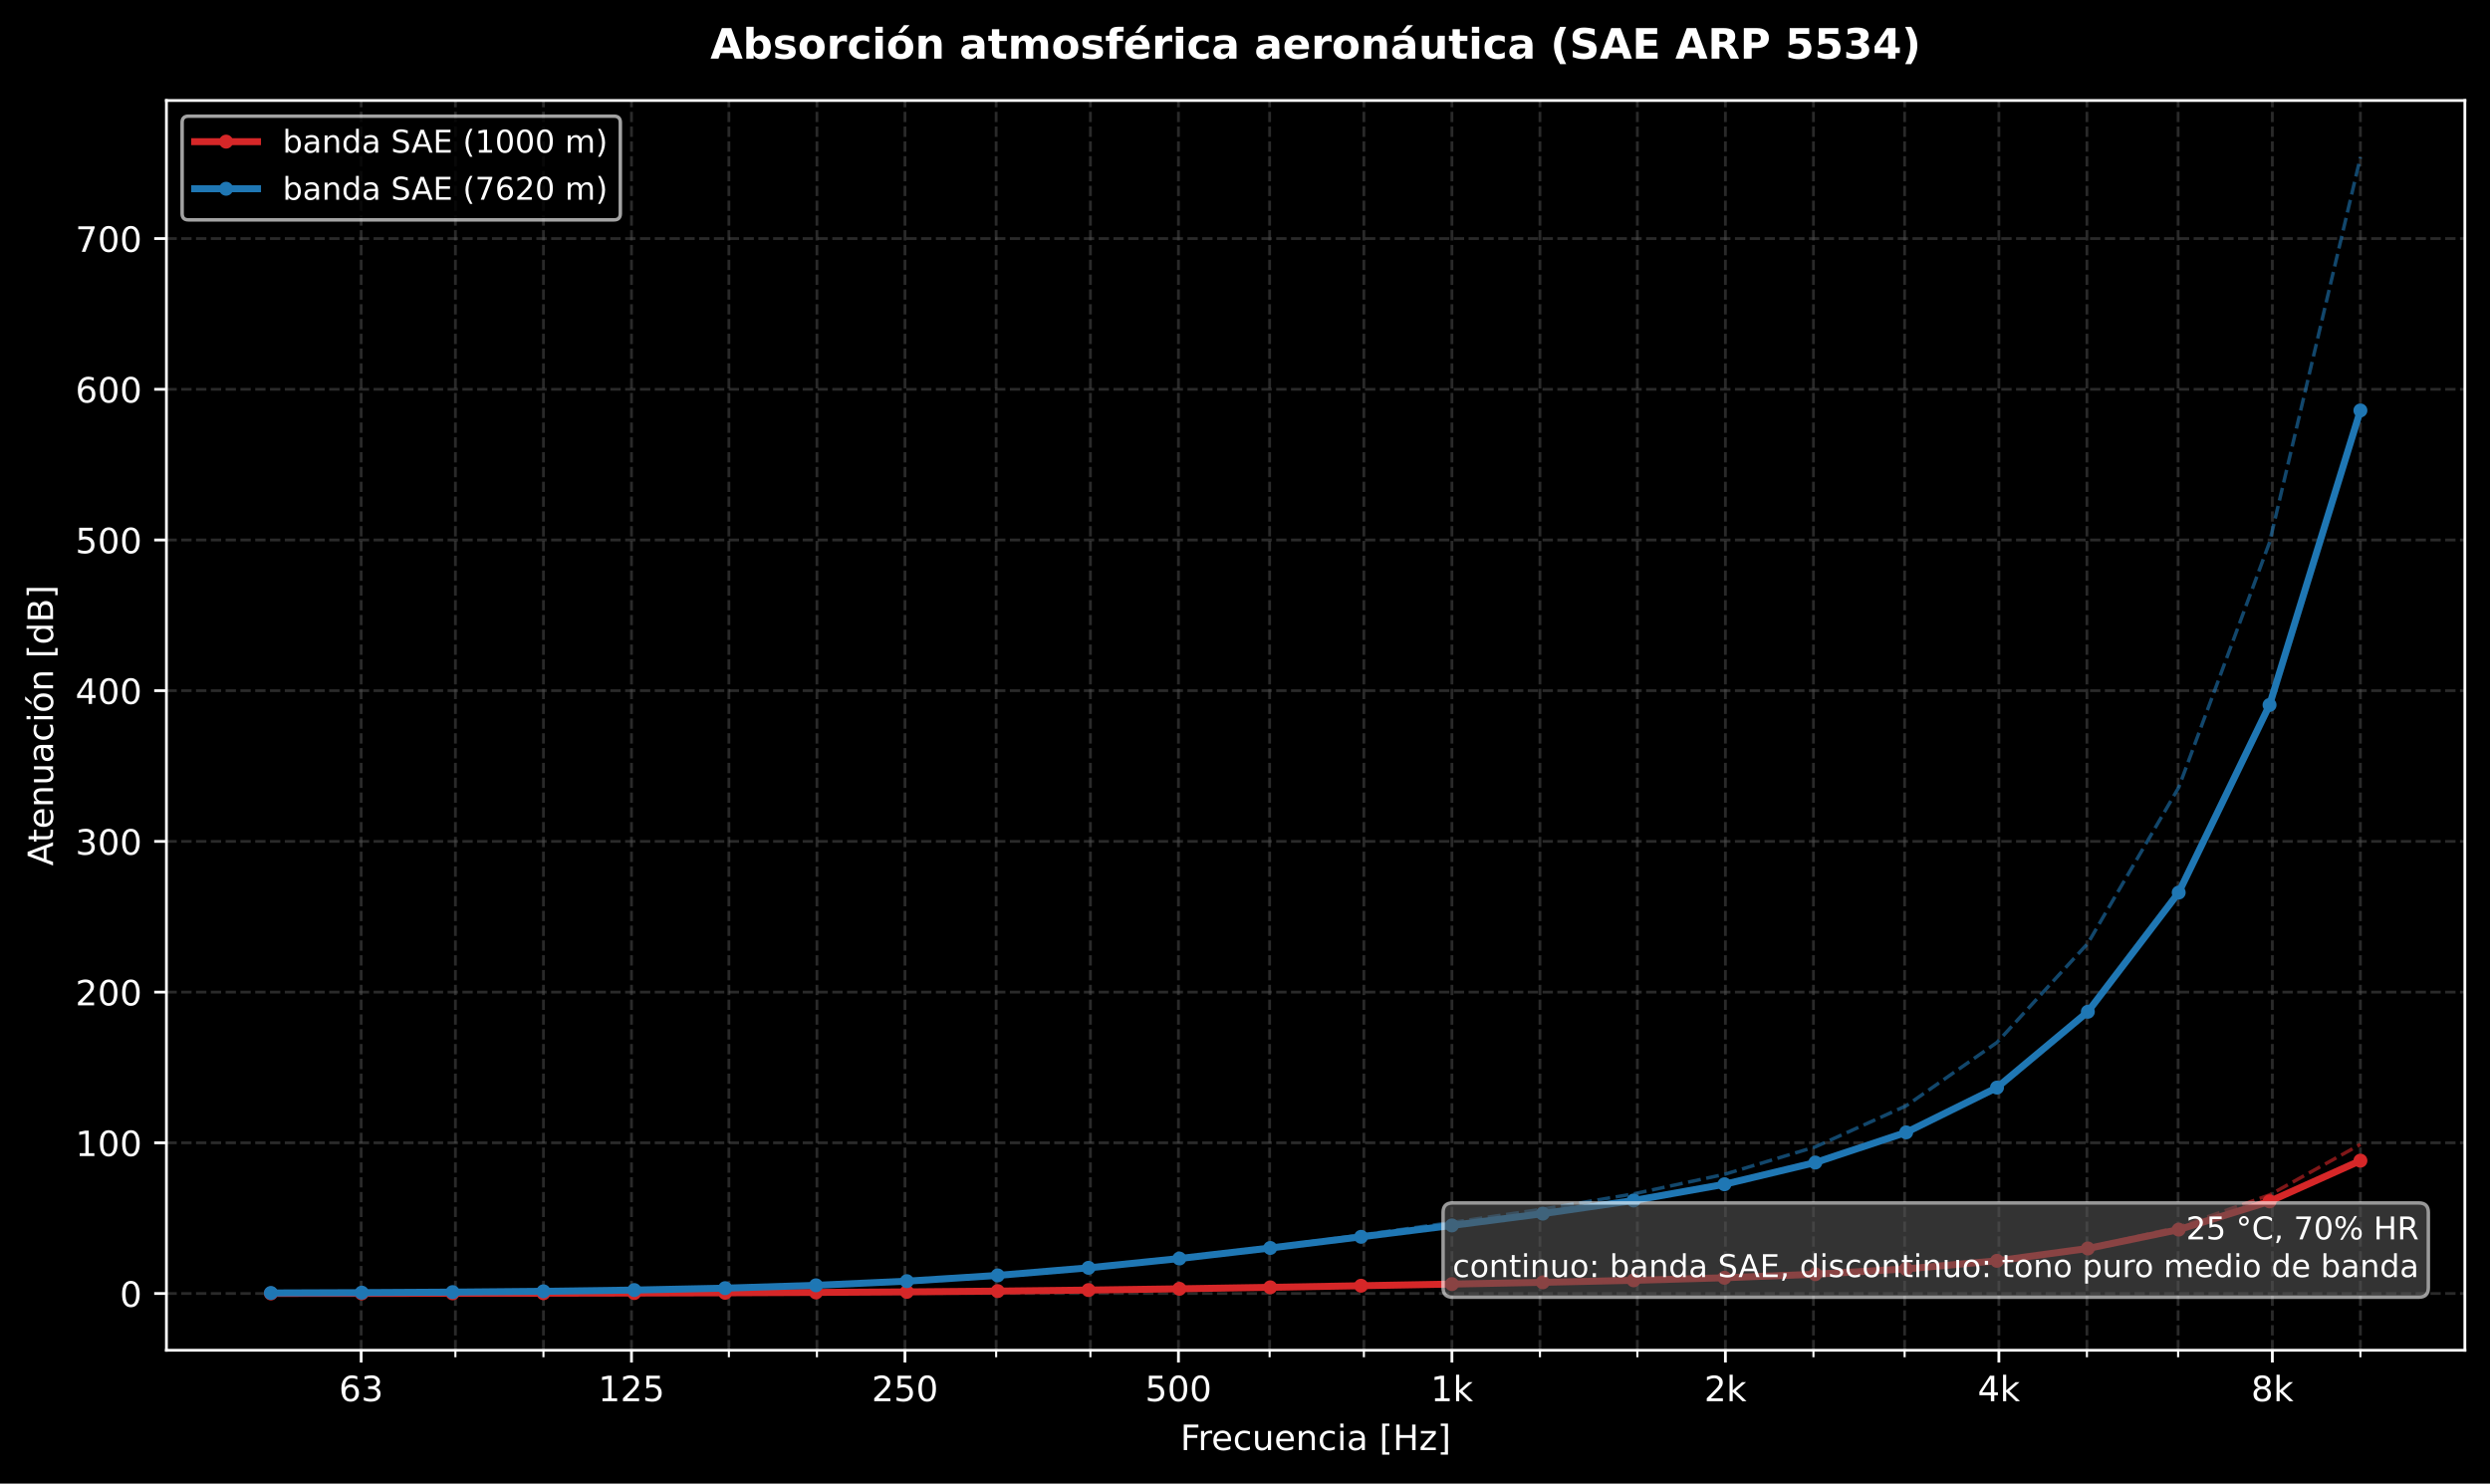
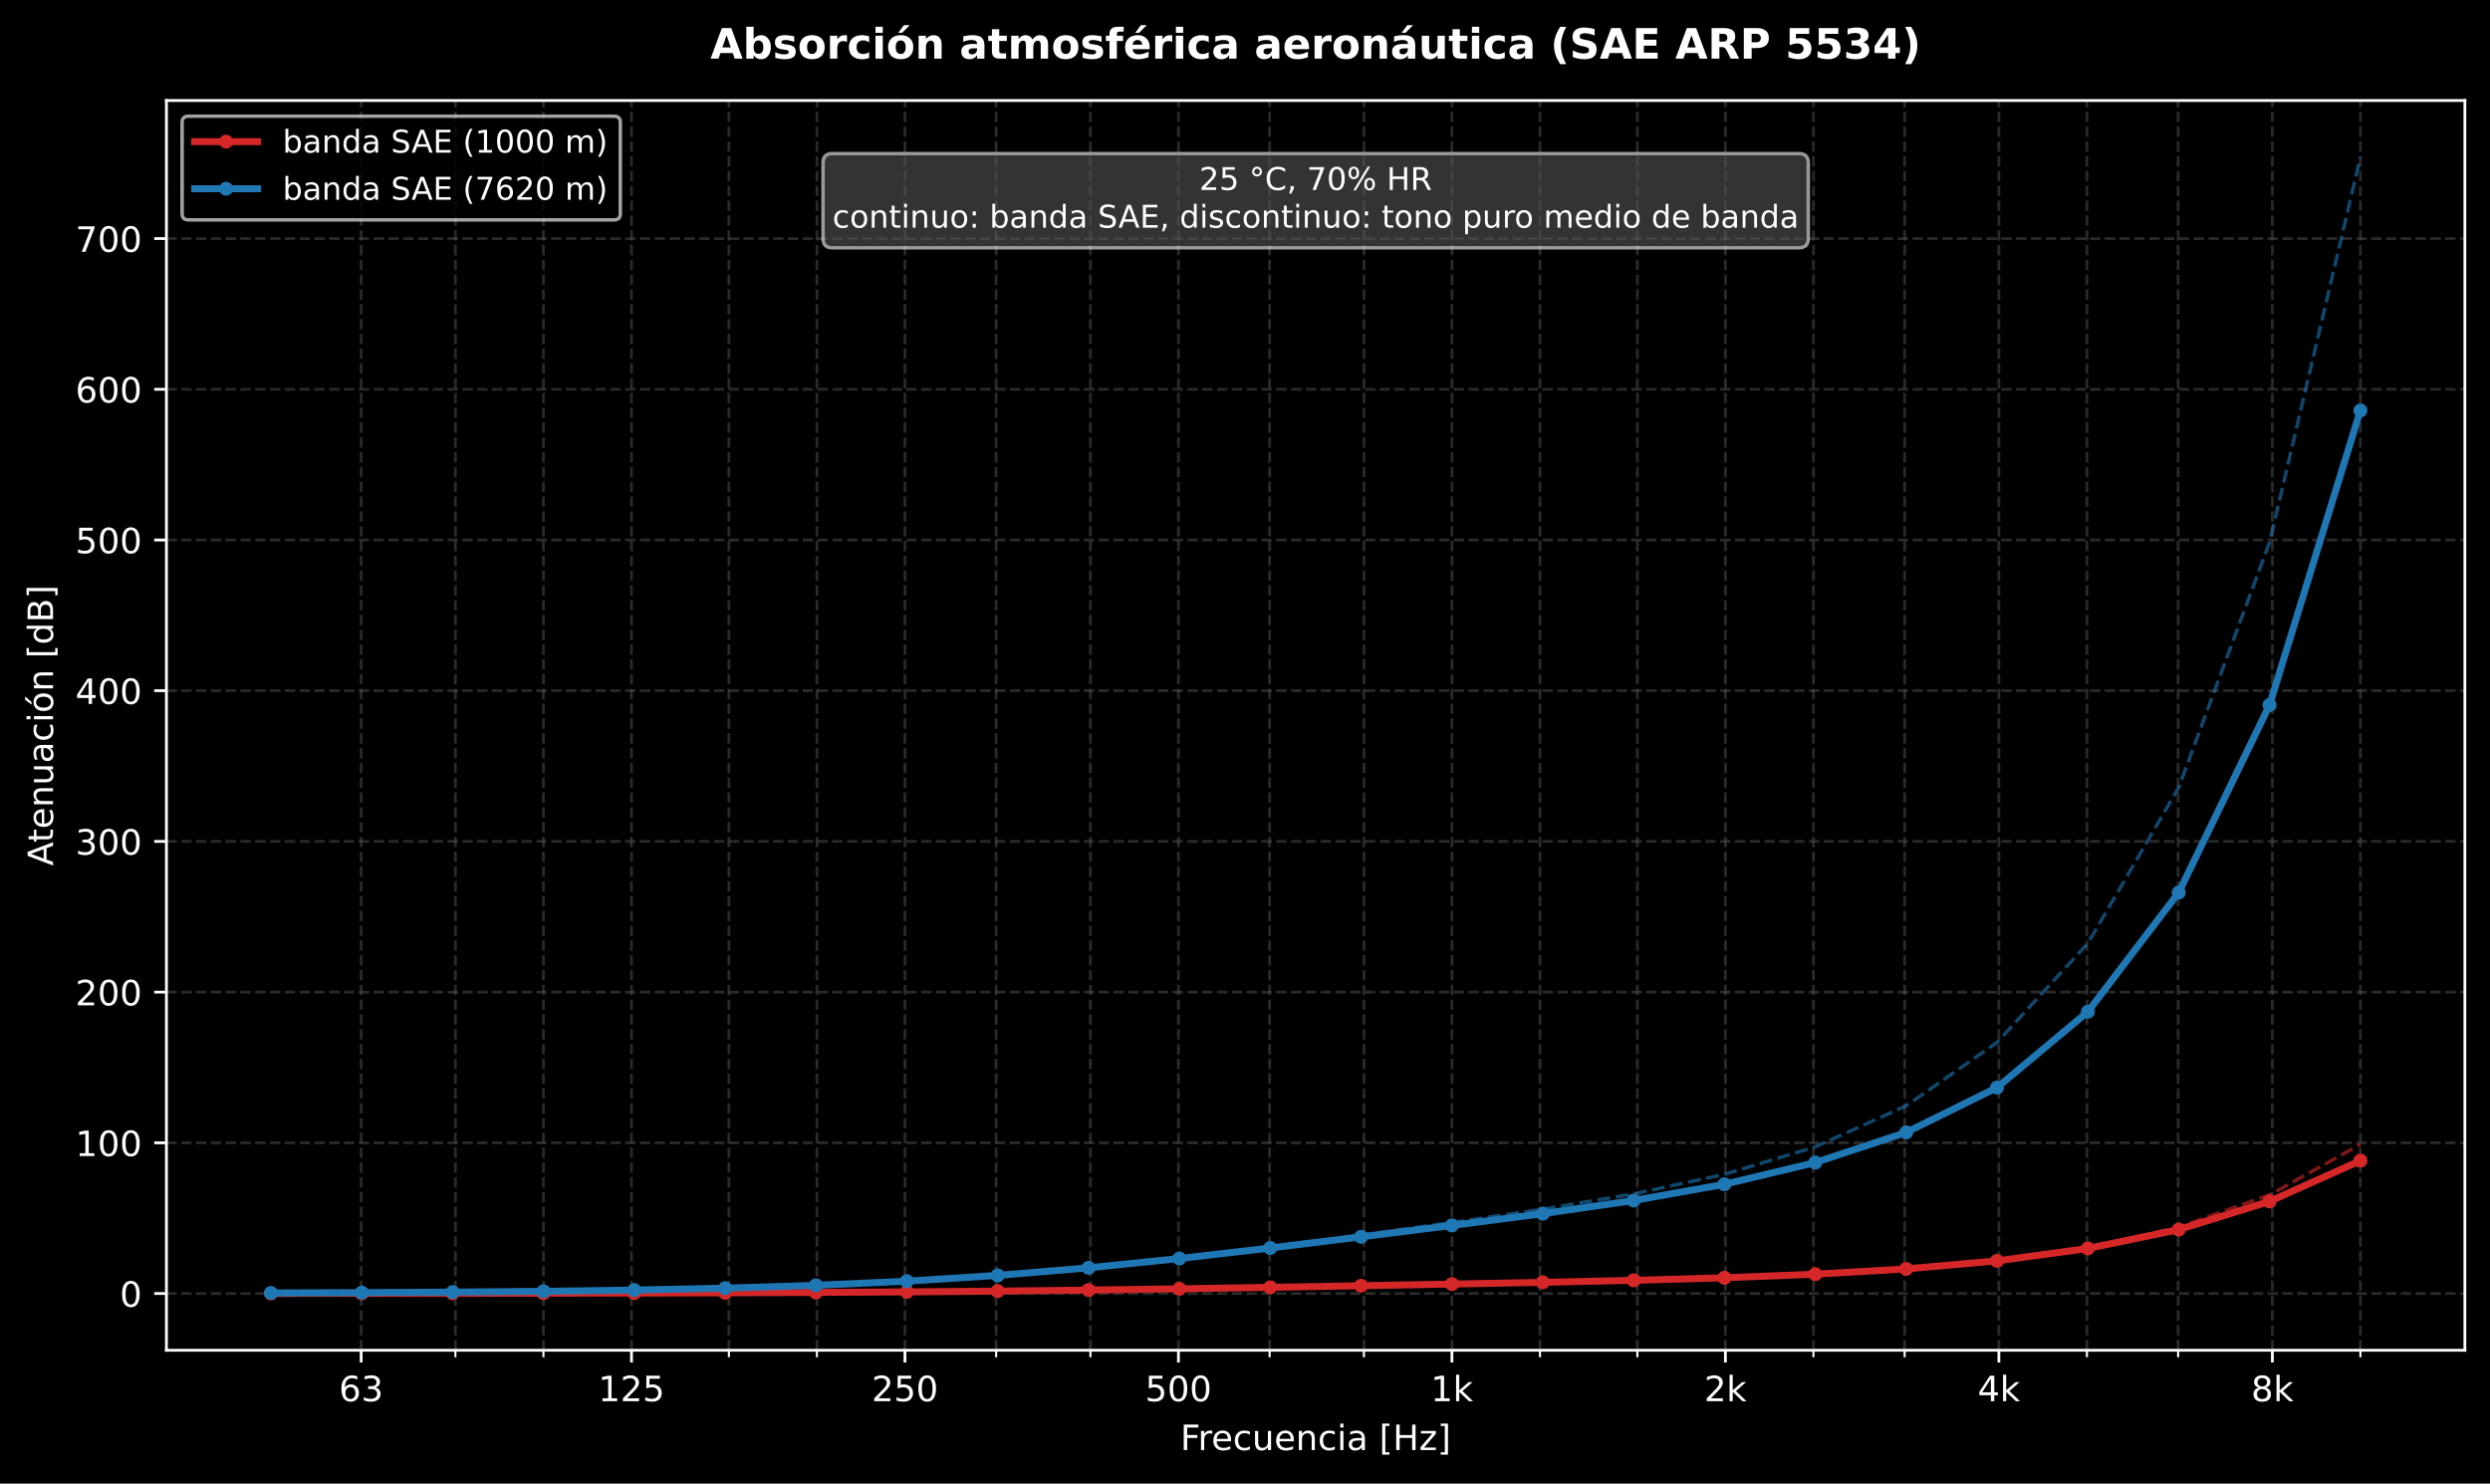
<svg xmlns="http://www.w3.org/2000/svg" xmlns:xlink="http://www.w3.org/1999/xlink" width="713.486pt" height="425.115pt" viewBox="0 0 713.486 425.115" version="1.1">
  <defs>
    <style type="text/css">*{stroke-linejoin: round; stroke-linecap: butt}</style>
  </defs>
  <g id="figure_1">
    <g id="patch_1">
      <path d="M 0 425.115  L 713.486 425.115  L 713.486 0  L 0 0  z " />
    </g>
    <g id="axes_1">
      <g id="patch_2">
        <path d="M 47.688 386.913  L 706.286 386.913  L 706.286 28.798  L 47.688 28.798  z " />
      </g>
      <g id="matplotlib.axis_1">
        <g id="xtick_1">
          <g id="line2d_1">
            <path d="M 103.484 386.913  L 103.484 28.798  " clip-path="url(#p4b43cdb123)" style="fill: none; stroke-dasharray: 2.96,1.28; stroke-dashoffset: 0; stroke: #555555; stroke-opacity: 0.5; stroke-width: 0.8" />
          </g>
          <g id="line2d_2">
            <defs>
              <path id="m8d14ee1197" d="M 0 0  L 0 3.5  " style="stroke: #ffffff; stroke-width: 0.8" />
            </defs>
            <g>
              <use xlink:href="#m8d14ee1197" x="103.484" y="386.913" style="fill: #ffffff; stroke: #ffffff; stroke-width: 0.8" />
            </g>
          </g>
          <g id="text_1">
            <text style="font-size: 10px; font-family: 'DejaVu Sans', 'Bitstream Vera Sans', 'Computer Modern Sans Serif', 'Lucida Grande', 'Verdana', 'Geneva', 'Lucid', 'Arial', 'Helvetica', 'Avant Garde', sans-serif; text-anchor: middle; fill: #ffffff" x="103.484" y="401.511" transform="rotate(-0 103.4844 401.5111)">63</text>
          </g>
        </g>
        <g id="xtick_2">
          <g id="line2d_3">
            <path d="M 180.946 386.913  L 180.946 28.798  " clip-path="url(#p4b43cdb123)" style="fill: none; stroke-dasharray: 2.96,1.28; stroke-dashoffset: 0; stroke: #555555; stroke-opacity: 0.5; stroke-width: 0.8" />
          </g>
          <g id="line2d_4">
            <g>
              <use xlink:href="#m8d14ee1197" x="180.946" y="386.913" style="fill: #ffffff; stroke: #ffffff; stroke-width: 0.8" />
            </g>
          </g>
          <g id="text_2">
            <text style="font-size: 10px; font-family: 'DejaVu Sans', 'Bitstream Vera Sans', 'Computer Modern Sans Serif', 'Lucida Grande', 'Verdana', 'Geneva', 'Lucid', 'Arial', 'Helvetica', 'Avant Garde', sans-serif; text-anchor: middle; fill: #ffffff" x="180.946" y="401.511" transform="rotate(-0 180.9463 401.5111)">125</text>
          </g>
        </g>
        <g id="xtick_3">
          <g id="line2d_5">
            <path d="M 259.309 386.913  L 259.309 28.798  " clip-path="url(#p4b43cdb123)" style="fill: none; stroke-dasharray: 2.96,1.28; stroke-dashoffset: 0; stroke: #555555; stroke-opacity: 0.5; stroke-width: 0.8" />
          </g>
          <g id="line2d_6">
            <g>
              <use xlink:href="#m8d14ee1197" x="259.309" y="386.913" style="fill: #ffffff; stroke: #ffffff; stroke-width: 0.8" />
            </g>
          </g>
          <g id="text_3">
            <text style="font-size: 10px; font-family: 'DejaVu Sans', 'Bitstream Vera Sans', 'Computer Modern Sans Serif', 'Lucida Grande', 'Verdana', 'Geneva', 'Lucid', 'Arial', 'Helvetica', 'Avant Garde', sans-serif; text-anchor: middle; fill: #ffffff" x="259.309" y="401.511" transform="rotate(-0 259.309 401.5111)">250</text>
          </g>
        </g>
        <g id="xtick_4">
          <g id="line2d_7">
            <path d="M 337.672 386.913  L 337.672 28.798  " clip-path="url(#p4b43cdb123)" style="fill: none; stroke-dasharray: 2.96,1.28; stroke-dashoffset: 0; stroke: #555555; stroke-opacity: 0.5; stroke-width: 0.8" />
          </g>
          <g id="line2d_8">
            <g>
              <use xlink:href="#m8d14ee1197" x="337.672" y="386.913" style="fill: #ffffff; stroke: #ffffff; stroke-width: 0.8" />
            </g>
          </g>
          <g id="text_4">
            <text style="font-size: 10px; font-family: 'DejaVu Sans', 'Bitstream Vera Sans', 'Computer Modern Sans Serif', 'Lucida Grande', 'Verdana', 'Geneva', 'Lucid', 'Arial', 'Helvetica', 'Avant Garde', sans-serif; text-anchor: middle; fill: #ffffff" x="337.672" y="401.511" transform="rotate(-0 337.6717 401.5111)">500</text>
          </g>
        </g>
        <g id="xtick_5">
          <g id="line2d_9">
            <path d="M 416.034 386.913  L 416.034 28.798  " clip-path="url(#p4b43cdb123)" style="fill: none; stroke-dasharray: 2.96,1.28; stroke-dashoffset: 0; stroke: #555555; stroke-opacity: 0.5; stroke-width: 0.8" />
          </g>
          <g id="line2d_10">
            <g>
              <use xlink:href="#m8d14ee1197" x="416.034" y="386.913" style="fill: #ffffff; stroke: #ffffff; stroke-width: 0.8" />
            </g>
          </g>
          <g id="text_5">
            <text style="font-size: 10px; font-family: 'DejaVu Sans', 'Bitstream Vera Sans', 'Computer Modern Sans Serif', 'Lucida Grande', 'Verdana', 'Geneva', 'Lucid', 'Arial', 'Helvetica', 'Avant Garde', sans-serif; text-anchor: middle; fill: #ffffff" x="416.034" y="401.512" transform="rotate(-0 416.0344 401.5119)">1k</text>
          </g>
        </g>
        <g id="xtick_6">
          <g id="line2d_11">
            <path d="M 494.397 386.913  L 494.397 28.798  " clip-path="url(#p4b43cdb123)" style="fill: none; stroke-dasharray: 2.96,1.28; stroke-dashoffset: 0; stroke: #555555; stroke-opacity: 0.5; stroke-width: 0.8" />
          </g>
          <g id="line2d_12">
            <g>
              <use xlink:href="#m8d14ee1197" x="494.397" y="386.913" style="fill: #ffffff; stroke: #ffffff; stroke-width: 0.8" />
            </g>
          </g>
          <g id="text_6">
            <text style="font-size: 10px; font-family: 'DejaVu Sans', 'Bitstream Vera Sans', 'Computer Modern Sans Serif', 'Lucida Grande', 'Verdana', 'Geneva', 'Lucid', 'Arial', 'Helvetica', 'Avant Garde', sans-serif; text-anchor: middle; fill: #ffffff" x="494.397" y="401.512" transform="rotate(-0 494.3971 401.5119)">2k</text>
          </g>
        </g>
        <g id="xtick_7">
          <g id="line2d_13">
            <path d="M 572.76 386.913  L 572.76 28.798  " clip-path="url(#p4b43cdb123)" style="fill: none; stroke-dasharray: 2.96,1.28; stroke-dashoffset: 0; stroke: #555555; stroke-opacity: 0.5; stroke-width: 0.8" />
          </g>
          <g id="line2d_14">
            <g>
              <use xlink:href="#m8d14ee1197" x="572.76" y="386.913" style="fill: #ffffff; stroke: #ffffff; stroke-width: 0.8" />
            </g>
          </g>
          <g id="text_7">
            <text style="font-size: 10px; font-family: 'DejaVu Sans', 'Bitstream Vera Sans', 'Computer Modern Sans Serif', 'Lucida Grande', 'Verdana', 'Geneva', 'Lucid', 'Arial', 'Helvetica', 'Avant Garde', sans-serif; text-anchor: middle; fill: #ffffff" x="572.76" y="401.512" transform="rotate(-0 572.7598 401.5119)">4k</text>
          </g>
        </g>
        <g id="xtick_8">
          <g id="line2d_15">
            <path d="M 651.123 386.913  L 651.123 28.798  " clip-path="url(#p4b43cdb123)" style="fill: none; stroke-dasharray: 2.96,1.28; stroke-dashoffset: 0; stroke: #555555; stroke-opacity: 0.5; stroke-width: 0.8" />
          </g>
          <g id="line2d_16">
            <g>
              <use xlink:href="#m8d14ee1197" x="651.123" y="386.913" style="fill: #ffffff; stroke: #ffffff; stroke-width: 0.8" />
            </g>
          </g>
          <g id="text_8">
            <text style="font-size: 10px; font-family: 'DejaVu Sans', 'Bitstream Vera Sans', 'Computer Modern Sans Serif', 'Lucida Grande', 'Verdana', 'Geneva', 'Lucid', 'Arial', 'Helvetica', 'Avant Garde', sans-serif; text-anchor: middle; fill: #ffffff" x="651.123" y="401.512" transform="rotate(-0 651.1225 401.5119)">8k</text>
          </g>
        </g>
        <g id="xtick_9">
          <g id="line2d_17">
            <path d="M 130.492 386.913  L 130.492 28.798  " clip-path="url(#p4b43cdb123)" style="fill: none; stroke-dasharray: 2.96,1.28; stroke-dashoffset: 0; stroke: #555555; stroke-opacity: 0.5; stroke-width: 0.8" />
          </g>
          <g id="line2d_18">
            <defs>
              <path id="m1caa325441" d="M 0 0  L 0 2  " style="stroke: #ffffff; stroke-width: 0.6" />
            </defs>
            <g>
              <use xlink:href="#m1caa325441" x="130.492" y="386.913" style="fill: #ffffff; stroke: #ffffff; stroke-width: 0.6" />
            </g>
          </g>
        </g>
        <g id="xtick_10">
          <g id="line2d_19">
            <path d="M 155.719 386.913  L 155.719 28.798  " clip-path="url(#p4b43cdb123)" style="fill: none; stroke-dasharray: 2.96,1.28; stroke-dashoffset: 0; stroke: #555555; stroke-opacity: 0.5; stroke-width: 0.8" />
          </g>
          <g id="line2d_20">
            <g>
              <use xlink:href="#m1caa325441" x="155.719" y="386.913" style="fill: #ffffff; stroke: #ffffff; stroke-width: 0.6" />
            </g>
          </g>
        </g>
        <g id="xtick_11">
          <g id="line2d_21">
            <path d="M 208.855 386.913  L 208.855 28.798  " clip-path="url(#p4b43cdb123)" style="fill: none; stroke-dasharray: 2.96,1.28; stroke-dashoffset: 0; stroke: #555555; stroke-opacity: 0.5; stroke-width: 0.8" />
          </g>
          <g id="line2d_22">
            <g>
              <use xlink:href="#m1caa325441" x="208.855" y="386.913" style="fill: #ffffff; stroke: #ffffff; stroke-width: 0.6" />
            </g>
          </g>
        </g>
        <g id="xtick_12">
          <g id="line2d_23">
            <path d="M 234.082 386.913  L 234.082 28.798  " clip-path="url(#p4b43cdb123)" style="fill: none; stroke-dasharray: 2.96,1.28; stroke-dashoffset: 0; stroke: #555555; stroke-opacity: 0.5; stroke-width: 0.8" />
          </g>
          <g id="line2d_24">
            <g>
              <use xlink:href="#m1caa325441" x="234.082" y="386.913" style="fill: #ffffff; stroke: #ffffff; stroke-width: 0.6" />
            </g>
          </g>
        </g>
        <g id="xtick_13">
          <g id="line2d_25">
            <path d="M 285.437 386.913  L 285.437 28.798  " clip-path="url(#p4b43cdb123)" style="fill: none; stroke-dasharray: 2.96,1.28; stroke-dashoffset: 0; stroke: #555555; stroke-opacity: 0.5; stroke-width: 0.8" />
          </g>
          <g id="line2d_26">
            <g>
              <use xlink:href="#m1caa325441" x="285.437" y="386.913" style="fill: #ffffff; stroke: #ffffff; stroke-width: 0.6" />
            </g>
          </g>
        </g>
        <g id="xtick_14">
          <g id="line2d_27">
            <path d="M 312.445 386.913  L 312.445 28.798  " clip-path="url(#p4b43cdb123)" style="fill: none; stroke-dasharray: 2.96,1.28; stroke-dashoffset: 0; stroke: #555555; stroke-opacity: 0.5; stroke-width: 0.8" />
          </g>
          <g id="line2d_28">
            <g>
              <use xlink:href="#m1caa325441" x="312.445" y="386.913" style="fill: #ffffff; stroke: #ffffff; stroke-width: 0.6" />
            </g>
          </g>
        </g>
        <g id="xtick_15">
          <g id="line2d_29">
            <path d="M 363.8 386.913  L 363.8 28.798  " clip-path="url(#p4b43cdb123)" style="fill: none; stroke-dasharray: 2.96,1.28; stroke-dashoffset: 0; stroke: #555555; stroke-opacity: 0.5; stroke-width: 0.8" />
          </g>
          <g id="line2d_30">
            <g>
              <use xlink:href="#m1caa325441" x="363.8" y="386.913" style="fill: #ffffff; stroke: #ffffff; stroke-width: 0.6" />
            </g>
          </g>
        </g>
        <g id="xtick_16">
          <g id="line2d_31">
            <path d="M 390.807 386.913  L 390.807 28.798  " clip-path="url(#p4b43cdb123)" style="fill: none; stroke-dasharray: 2.96,1.28; stroke-dashoffset: 0; stroke: #555555; stroke-opacity: 0.5; stroke-width: 0.8" />
          </g>
          <g id="line2d_32">
            <g>
              <use xlink:href="#m1caa325441" x="390.807" y="386.913" style="fill: #ffffff; stroke: #ffffff; stroke-width: 0.6" />
            </g>
          </g>
        </g>
        <g id="xtick_17">
          <g id="line2d_33">
            <path d="M 441.262 386.913  L 441.262 28.798  " clip-path="url(#p4b43cdb123)" style="fill: none; stroke-dasharray: 2.96,1.28; stroke-dashoffset: 0; stroke: #555555; stroke-opacity: 0.5; stroke-width: 0.8" />
          </g>
          <g id="line2d_34">
            <g>
              <use xlink:href="#m1caa325441" x="441.262" y="386.913" style="fill: #ffffff; stroke: #ffffff; stroke-width: 0.6" />
            </g>
          </g>
        </g>
        <g id="xtick_18">
          <g id="line2d_35">
            <path d="M 469.17 386.913  L 469.17 28.798  " clip-path="url(#p4b43cdb123)" style="fill: none; stroke-dasharray: 2.96,1.28; stroke-dashoffset: 0; stroke: #555555; stroke-opacity: 0.5; stroke-width: 0.8" />
          </g>
          <g id="line2d_36">
            <g>
              <use xlink:href="#m1caa325441" x="469.17" y="386.913" style="fill: #ffffff; stroke: #ffffff; stroke-width: 0.6" />
            </g>
          </g>
        </g>
        <g id="xtick_19">
          <g id="line2d_37">
            <path d="M 519.624 386.913  L 519.624 28.798  " clip-path="url(#p4b43cdb123)" style="fill: none; stroke-dasharray: 2.96,1.28; stroke-dashoffset: 0; stroke: #555555; stroke-opacity: 0.5; stroke-width: 0.8" />
          </g>
          <g id="line2d_38">
            <g>
              <use xlink:href="#m1caa325441" x="519.624" y="386.913" style="fill: #ffffff; stroke: #ffffff; stroke-width: 0.6" />
            </g>
          </g>
        </g>
        <g id="xtick_20">
          <g id="line2d_39">
            <path d="M 545.752 386.913  L 545.752 28.798  " clip-path="url(#p4b43cdb123)" style="fill: none; stroke-dasharray: 2.96,1.28; stroke-dashoffset: 0; stroke: #555555; stroke-opacity: 0.5; stroke-width: 0.8" />
          </g>
          <g id="line2d_40">
            <g>
              <use xlink:href="#m1caa325441" x="545.752" y="386.913" style="fill: #ffffff; stroke: #ffffff; stroke-width: 0.6" />
            </g>
          </g>
        </g>
        <g id="xtick_21">
          <g id="line2d_41">
            <path d="M 597.987 386.913  L 597.987 28.798  " clip-path="url(#p4b43cdb123)" style="fill: none; stroke-dasharray: 2.96,1.28; stroke-dashoffset: 0; stroke: #555555; stroke-opacity: 0.5; stroke-width: 0.8" />
          </g>
          <g id="line2d_42">
            <g>
              <use xlink:href="#m1caa325441" x="597.987" y="386.913" style="fill: #ffffff; stroke: #ffffff; stroke-width: 0.6" />
            </g>
          </g>
        </g>
        <g id="xtick_22">
          <g id="line2d_43">
            <path d="M 624.115 386.913  L 624.115 28.798  " clip-path="url(#p4b43cdb123)" style="fill: none; stroke-dasharray: 2.96,1.28; stroke-dashoffset: 0; stroke: #555555; stroke-opacity: 0.5; stroke-width: 0.8" />
          </g>
          <g id="line2d_44">
            <g>
              <use xlink:href="#m1caa325441" x="624.115" y="386.913" style="fill: #ffffff; stroke: #ffffff; stroke-width: 0.6" />
            </g>
          </g>
        </g>
        <g id="xtick_23">
          <g id="line2d_45">
            <path d="M 676.35 386.913  L 676.35 28.798  " clip-path="url(#p4b43cdb123)" style="fill: none; stroke-dasharray: 2.96,1.28; stroke-dashoffset: 0; stroke: #555555; stroke-opacity: 0.5; stroke-width: 0.8" />
          </g>
          <g id="line2d_46">
            <g>
              <use xlink:href="#m1caa325441" x="676.35" y="386.913" style="fill: #ffffff; stroke: #ffffff; stroke-width: 0.6" />
            </g>
          </g>
        </g>
        <g id="text_9">
          <text style="font-size: 10px; font-family: 'DejaVu Sans', 'Bitstream Vera Sans', 'Computer Modern Sans Serif', 'Lucida Grande', 'Verdana', 'Geneva', 'Lucid', 'Arial', 'Helvetica', 'Avant Garde', sans-serif; text-anchor: middle; fill: #ffffff" x="376.987" y="415.513" transform="rotate(-0 376.9871 415.5127)">Frecuencia [Hz]</text>
        </g>
      </g>
      <g id="matplotlib.axis_2">
        <g id="ytick_1">
          <g id="line2d_47">
            <path d="M 47.688 370.656  L 706.286 370.656  " clip-path="url(#p4b43cdb123)" style="fill: none; stroke-dasharray: 2.96,1.28; stroke-dashoffset: 0; stroke: #555555; stroke-opacity: 0.5; stroke-width: 0.8" />
          </g>
          <g id="line2d_48">
            <defs>
              <path id="m5e07181663" d="M 0 0  L -3.5 0  " style="stroke: #ffffff; stroke-width: 0.8" />
            </defs>
            <g>
              <use xlink:href="#m5e07181663" x="47.688" y="370.656" style="fill: #ffffff; stroke: #ffffff; stroke-width: 0.8" />
            </g>
          </g>
          <g id="text_10">
            <text style="font-size: 10px; font-family: 'DejaVu Sans', 'Bitstream Vera Sans', 'Computer Modern Sans Serif', 'Lucida Grande', 'Verdana', 'Geneva', 'Lucid', 'Arial', 'Helvetica', 'Avant Garde', sans-serif; text-anchor: end; fill: #ffffff" x="40.688" y="374.455" transform="rotate(-0 40.68828 374.4552)">0</text>
          </g>
        </g>
        <g id="ytick_2">
          <g id="line2d_49">
            <path d="M 47.688 327.471  L 706.286 327.471  " clip-path="url(#p4b43cdb123)" style="fill: none; stroke-dasharray: 2.96,1.28; stroke-dashoffset: 0; stroke: #555555; stroke-opacity: 0.5; stroke-width: 0.8" />
          </g>
          <g id="line2d_50">
            <g>
              <use xlink:href="#m5e07181663" x="47.688" y="327.471" style="fill: #ffffff; stroke: #ffffff; stroke-width: 0.8" />
            </g>
          </g>
          <g id="text_11">
            <text style="font-size: 10px; font-family: 'DejaVu Sans', 'Bitstream Vera Sans', 'Computer Modern Sans Serif', 'Lucida Grande', 'Verdana', 'Geneva', 'Lucid', 'Arial', 'Helvetica', 'Avant Garde', sans-serif; text-anchor: end; fill: #ffffff" x="40.688" y="331.27" transform="rotate(-0 40.68828 331.2702)">100</text>
          </g>
        </g>
        <g id="ytick_3">
          <g id="line2d_51">
            <path d="M 47.688 284.286  L 706.286 284.286  " clip-path="url(#p4b43cdb123)" style="fill: none; stroke-dasharray: 2.96,1.28; stroke-dashoffset: 0; stroke: #555555; stroke-opacity: 0.5; stroke-width: 0.8" />
          </g>
          <g id="line2d_52">
            <g>
              <use xlink:href="#m5e07181663" x="47.688" y="284.286" style="fill: #ffffff; stroke: #ffffff; stroke-width: 0.8" />
            </g>
          </g>
          <g id="text_12">
            <text style="font-size: 10px; font-family: 'DejaVu Sans', 'Bitstream Vera Sans', 'Computer Modern Sans Serif', 'Lucida Grande', 'Verdana', 'Geneva', 'Lucid', 'Arial', 'Helvetica', 'Avant Garde', sans-serif; text-anchor: end; fill: #ffffff" x="40.688" y="288.085" transform="rotate(-0 40.68828 288.0853)">200</text>
          </g>
        </g>
        <g id="ytick_4">
          <g id="line2d_53">
            <path d="M 47.688 241.101  L 706.286 241.101  " clip-path="url(#p4b43cdb123)" style="fill: none; stroke-dasharray: 2.96,1.28; stroke-dashoffset: 0; stroke: #555555; stroke-opacity: 0.5; stroke-width: 0.8" />
          </g>
          <g id="line2d_54">
            <g>
              <use xlink:href="#m5e07181663" x="47.688" y="241.101" style="fill: #ffffff; stroke: #ffffff; stroke-width: 0.8" />
            </g>
          </g>
          <g id="text_13">
            <text style="font-size: 10px; font-family: 'DejaVu Sans', 'Bitstream Vera Sans', 'Computer Modern Sans Serif', 'Lucida Grande', 'Verdana', 'Geneva', 'Lucid', 'Arial', 'Helvetica', 'Avant Garde', sans-serif; text-anchor: end; fill: #ffffff" x="40.688" y="244.9" transform="rotate(-0 40.68828 244.9003)">300</text>
          </g>
        </g>
        <g id="ytick_5">
          <g id="line2d_55">
            <path d="M 47.688 197.916  L 706.286 197.916  " clip-path="url(#p4b43cdb123)" style="fill: none; stroke-dasharray: 2.96,1.28; stroke-dashoffset: 0; stroke: #555555; stroke-opacity: 0.5; stroke-width: 0.8" />
          </g>
          <g id="line2d_56">
            <g>
              <use xlink:href="#m5e07181663" x="47.688" y="197.916" style="fill: #ffffff; stroke: #ffffff; stroke-width: 0.8" />
            </g>
          </g>
          <g id="text_14">
            <text style="font-size: 10px; font-family: 'DejaVu Sans', 'Bitstream Vera Sans', 'Computer Modern Sans Serif', 'Lucida Grande', 'Verdana', 'Geneva', 'Lucid', 'Arial', 'Helvetica', 'Avant Garde', sans-serif; text-anchor: end; fill: #ffffff" x="40.688" y="201.715" transform="rotate(-0 40.68828 201.7153)">400</text>
          </g>
        </g>
        <g id="ytick_6">
          <g id="line2d_57">
            <path d="M 47.688 154.732  L 706.286 154.732  " clip-path="url(#p4b43cdb123)" style="fill: none; stroke-dasharray: 2.96,1.28; stroke-dashoffset: 0; stroke: #555555; stroke-opacity: 0.5; stroke-width: 0.8" />
          </g>
          <g id="line2d_58">
            <g>
              <use xlink:href="#m5e07181663" x="47.688" y="154.732" style="fill: #ffffff; stroke: #ffffff; stroke-width: 0.8" />
            </g>
          </g>
          <g id="text_15">
            <text style="font-size: 10px; font-family: 'DejaVu Sans', 'Bitstream Vera Sans', 'Computer Modern Sans Serif', 'Lucida Grande', 'Verdana', 'Geneva', 'Lucid', 'Arial', 'Helvetica', 'Avant Garde', sans-serif; text-anchor: end; fill: #ffffff" x="40.688" y="158.53" transform="rotate(-0 40.68828 158.5303)">500</text>
          </g>
        </g>
        <g id="ytick_7">
          <g id="line2d_59">
            <path d="M 47.688 111.547  L 706.286 111.547  " clip-path="url(#p4b43cdb123)" style="fill: none; stroke-dasharray: 2.96,1.28; stroke-dashoffset: 0; stroke: #555555; stroke-opacity: 0.5; stroke-width: 0.8" />
          </g>
          <g id="line2d_60">
            <g>
              <use xlink:href="#m5e07181663" x="47.688" y="111.547" style="fill: #ffffff; stroke: #ffffff; stroke-width: 0.8" />
            </g>
          </g>
          <g id="text_16">
            <text style="font-size: 10px; font-family: 'DejaVu Sans', 'Bitstream Vera Sans', 'Computer Modern Sans Serif', 'Lucida Grande', 'Verdana', 'Geneva', 'Lucid', 'Arial', 'Helvetica', 'Avant Garde', sans-serif; text-anchor: end; fill: #ffffff" x="40.688" y="115.345" transform="rotate(-0 40.68828 115.3454)">600</text>
          </g>
        </g>
        <g id="ytick_8">
          <g id="line2d_61">
            <path d="M 47.688 68.362  L 706.286 68.362  " clip-path="url(#p4b43cdb123)" style="fill: none; stroke-dasharray: 2.96,1.28; stroke-dashoffset: 0; stroke: #555555; stroke-opacity: 0.5; stroke-width: 0.8" />
          </g>
          <g id="line2d_62">
            <g>
              <use xlink:href="#m5e07181663" x="47.688" y="68.362" style="fill: #ffffff; stroke: #ffffff; stroke-width: 0.8" />
            </g>
          </g>
          <g id="text_17">
            <text style="font-size: 10px; font-family: 'DejaVu Sans', 'Bitstream Vera Sans', 'Computer Modern Sans Serif', 'Lucida Grande', 'Verdana', 'Geneva', 'Lucid', 'Arial', 'Helvetica', 'Avant Garde', sans-serif; text-anchor: end; fill: #ffffff" x="40.688" y="72.16" transform="rotate(-0 40.68828 72.16039)">700</text>
          </g>
        </g>
        <g id="text_18">
          <text style="font-size: 10px; font-family: 'DejaVu Sans', 'Bitstream Vera Sans', 'Computer Modern Sans Serif', 'Lucida Grande', 'Verdana', 'Geneva', 'Lucid', 'Arial', 'Helvetica', 'Avant Garde', sans-serif; text-anchor: middle; fill: #ffffff" x="15.198" y="207.856" transform="rotate(-90 15.19844 207.8558)">Atenuación [dB]</text>
        </g>
      </g>
      <g id="line2d_63">
        <path d="M 77.625 370.635  L 103.656 370.623  L 129.688 370.603  L 155.719 370.573  L 181.751 370.526  L 207.782 370.454  L 233.814 370.345  L 259.845 370.187  L 285.877 369.966  L 311.908 369.671  L 337.94 369.304  L 363.971 368.881  L 390.003 368.425  L 416.034 367.95  L 442.066 367.447  L 468.097 366.873  L 494.129 366.141  L 520.161 365.118  L 546.192 363.601  L 572.224 361.29  L 598.255 357.744  L 624.287 352.341  L 650.318 344.26  L 676.35 332.587  " clip-path="url(#p4b43cdb123)" style="fill: none; stroke: #d62728; stroke-width: 2; stroke-linecap: square" />
        <defs>
          <path id="m8da805d99e" d="M 0 1.5  C 0.398 1.5 0.779 1.342 1.061 1.061  C 1.342 0.779 1.5 0.398 1.5 0  C 1.5 -0.398 1.342 -0.779 1.061 -1.061  C 0.779 -1.342 0.398 -1.5 0 -1.5  C -0.398 -1.5 -0.779 -1.342 -1.061 -1.061  C -1.342 -0.779 -1.5 -0.398 -1.5 0  C -1.5 0.398 -1.342 0.779 -1.061 1.061  C -0.779 1.342 -0.398 1.5 0 1.5  z " style="stroke: #d62728" />
        </defs>
        <g clip-path="url(#p4b43cdb123)">
          <use xlink:href="#m8da805d99e" x="77.625" y="370.635" style="fill: #d62728; stroke: #d62728" />
          <use xlink:href="#m8da805d99e" x="103.656" y="370.623" style="fill: #d62728; stroke: #d62728" />
          <use xlink:href="#m8da805d99e" x="129.688" y="370.603" style="fill: #d62728; stroke: #d62728" />
          <use xlink:href="#m8da805d99e" x="155.719" y="370.573" style="fill: #d62728; stroke: #d62728" />
          <use xlink:href="#m8da805d99e" x="181.751" y="370.526" style="fill: #d62728; stroke: #d62728" />
          <use xlink:href="#m8da805d99e" x="207.782" y="370.454" style="fill: #d62728; stroke: #d62728" />
          <use xlink:href="#m8da805d99e" x="233.814" y="370.345" style="fill: #d62728; stroke: #d62728" />
          <use xlink:href="#m8da805d99e" x="259.845" y="370.187" style="fill: #d62728; stroke: #d62728" />
          <use xlink:href="#m8da805d99e" x="285.877" y="369.966" style="fill: #d62728; stroke: #d62728" />
          <use xlink:href="#m8da805d99e" x="311.908" y="369.671" style="fill: #d62728; stroke: #d62728" />
          <use xlink:href="#m8da805d99e" x="337.94" y="369.304" style="fill: #d62728; stroke: #d62728" />
          <use xlink:href="#m8da805d99e" x="363.971" y="368.881" style="fill: #d62728; stroke: #d62728" />
          <use xlink:href="#m8da805d99e" x="390.003" y="368.425" style="fill: #d62728; stroke: #d62728" />
          <use xlink:href="#m8da805d99e" x="416.034" y="367.95" style="fill: #d62728; stroke: #d62728" />
          <use xlink:href="#m8da805d99e" x="442.066" y="367.447" style="fill: #d62728; stroke: #d62728" />
          <use xlink:href="#m8da805d99e" x="468.097" y="366.873" style="fill: #d62728; stroke: #d62728" />
          <use xlink:href="#m8da805d99e" x="494.129" y="366.141" style="fill: #d62728; stroke: #d62728" />
          <use xlink:href="#m8da805d99e" x="520.161" y="365.118" style="fill: #d62728; stroke: #d62728" />
          <use xlink:href="#m8da805d99e" x="546.192" y="363.601" style="fill: #d62728; stroke: #d62728" />
          <use xlink:href="#m8da805d99e" x="572.224" y="361.29" style="fill: #d62728; stroke: #d62728" />
          <use xlink:href="#m8da805d99e" x="598.255" y="357.744" style="fill: #d62728; stroke: #d62728" />
          <use xlink:href="#m8da805d99e" x="624.287" y="352.341" style="fill: #d62728; stroke: #d62728" />
          <use xlink:href="#m8da805d99e" x="650.318" y="344.26" style="fill: #d62728; stroke: #d62728" />
          <use xlink:href="#m8da805d99e" x="676.35" y="332.587" style="fill: #d62728; stroke: #d62728" />
        </g>
      </g>
      <g id="line2d_64">
        <path d="M 77.625 370.635  L 103.656 370.623  L 129.688 370.604  L 155.719 370.575  L 181.751 370.528  L 207.782 370.458  L 233.814 370.352  L 259.845 370.197  L 285.877 369.979  L 311.908 369.689  L 337.94 369.327  L 363.971 368.909  L 390.003 368.457  L 416.034 367.985  L 442.066 367.484  L 468.097 366.909  L 494.129 366.175  L 520.161 365.141  L 546.192 363.597  L 572.224 361.214  L 598.255 357.487  L 624.287 351.627  L 650.318 342.407  L 676.35 327.929  " clip-path="url(#p4b43cdb123)" style="fill: none; stroke-dasharray: 3.7,1.6; stroke-dashoffset: 0; stroke: #d62728; stroke-opacity: 0.6" />
      </g>
      <g id="line2d_65">
        <path d="M 77.625 370.494  L 103.656 370.399  L 129.688 370.251  L 155.719 370.021  L 181.751 369.663  L 207.782 369.118  L 233.814 368.301  L 259.845 367.116  L 285.877 365.465  L 311.908 363.293  L 337.94 360.63  L 363.971 357.608  L 390.003 354.407  L 416.034 351.145  L 442.066 347.767  L 468.097 344.001  L 494.129 339.352  L 520.161 333.124  L 546.192 324.484  L 572.224 311.643  L 598.255 289.917  L 624.287 255.758  L 650.318 202.01  L 676.35 117.614  " clip-path="url(#p4b43cdb123)" style="fill: none; stroke: #1f77b4; stroke-width: 2; stroke-linecap: square" />
        <defs>
          <path id="m6a7671b2ea" d="M 0 1.5  C 0.398 1.5 0.779 1.342 1.061 1.061  C 1.342 0.779 1.5 0.398 1.5 0  C 1.5 -0.398 1.342 -0.779 1.061 -1.061  C 0.779 -1.342 0.398 -1.5 0 -1.5  C -0.398 -1.5 -0.779 -1.342 -1.061 -1.061  C -1.342 -0.779 -1.5 -0.398 -1.5 0  C -1.5 0.398 -1.342 0.779 -1.061 1.061  C -0.779 1.342 -0.398 1.5 0 1.5  z " style="stroke: #1f77b4" />
        </defs>
        <g clip-path="url(#p4b43cdb123)">
          <use xlink:href="#m6a7671b2ea" x="77.625" y="370.494" style="fill: #1f77b4; stroke: #1f77b4" />
          <use xlink:href="#m6a7671b2ea" x="103.656" y="370.399" style="fill: #1f77b4; stroke: #1f77b4" />
          <use xlink:href="#m6a7671b2ea" x="129.688" y="370.251" style="fill: #1f77b4; stroke: #1f77b4" />
          <use xlink:href="#m6a7671b2ea" x="155.719" y="370.021" style="fill: #1f77b4; stroke: #1f77b4" />
          <use xlink:href="#m6a7671b2ea" x="181.751" y="369.663" style="fill: #1f77b4; stroke: #1f77b4" />
          <use xlink:href="#m6a7671b2ea" x="207.782" y="369.118" style="fill: #1f77b4; stroke: #1f77b4" />
          <use xlink:href="#m6a7671b2ea" x="233.814" y="368.301" style="fill: #1f77b4; stroke: #1f77b4" />
          <use xlink:href="#m6a7671b2ea" x="259.845" y="367.116" style="fill: #1f77b4; stroke: #1f77b4" />
          <use xlink:href="#m6a7671b2ea" x="285.877" y="365.465" style="fill: #1f77b4; stroke: #1f77b4" />
          <use xlink:href="#m6a7671b2ea" x="311.908" y="363.293" style="fill: #1f77b4; stroke: #1f77b4" />
          <use xlink:href="#m6a7671b2ea" x="337.94" y="360.63" style="fill: #1f77b4; stroke: #1f77b4" />
          <use xlink:href="#m6a7671b2ea" x="363.971" y="357.608" style="fill: #1f77b4; stroke: #1f77b4" />
          <use xlink:href="#m6a7671b2ea" x="390.003" y="354.407" style="fill: #1f77b4; stroke: #1f77b4" />
          <use xlink:href="#m6a7671b2ea" x="416.034" y="351.145" style="fill: #1f77b4; stroke: #1f77b4" />
          <use xlink:href="#m6a7671b2ea" x="442.066" y="347.767" style="fill: #1f77b4; stroke: #1f77b4" />
          <use xlink:href="#m6a7671b2ea" x="468.097" y="344.001" style="fill: #1f77b4; stroke: #1f77b4" />
          <use xlink:href="#m6a7671b2ea" x="494.129" y="339.352" style="fill: #1f77b4; stroke: #1f77b4" />
          <use xlink:href="#m6a7671b2ea" x="520.161" y="333.124" style="fill: #1f77b4; stroke: #1f77b4" />
          <use xlink:href="#m6a7671b2ea" x="546.192" y="324.484" style="fill: #1f77b4; stroke: #1f77b4" />
          <use xlink:href="#m6a7671b2ea" x="572.224" y="311.643" style="fill: #1f77b4; stroke: #1f77b4" />
          <use xlink:href="#m6a7671b2ea" x="598.255" y="289.917" style="fill: #1f77b4; stroke: #1f77b4" />
          <use xlink:href="#m6a7671b2ea" x="624.287" y="255.758" style="fill: #1f77b4; stroke: #1f77b4" />
          <use xlink:href="#m6a7671b2ea" x="650.318" y="202.01" style="fill: #1f77b4; stroke: #1f77b4" />
          <use xlink:href="#m6a7671b2ea" x="676.35" y="117.614" style="fill: #1f77b4; stroke: #1f77b4" />
        </g>
      </g>
      <g id="line2d_66">
        <path d="M 77.625 370.497  L 103.656 370.405  L 129.688 370.259  L 155.719 370.033  L 181.751 369.681  L 207.782 369.143  L 233.814 368.334  L 259.845 367.152  L 285.877 365.492  L 311.908 363.281  L 337.94 360.528  L 363.971 357.342  L 390.003 353.895  L 416.034 350.299  L 442.066 346.481  L 468.097 342.102  L 494.129 336.504  L 520.161 328.631  L 546.192 316.862  L 572.224 298.708  L 598.255 270.309  L 624.287 225.656  L 650.318 155.398  L 676.35 45.076  " clip-path="url(#p4b43cdb123)" style="fill: none; stroke-dasharray: 3.7,1.6; stroke-dashoffset: 0; stroke: #1f77b4; stroke-opacity: 0.6" />
      </g>
      <g id="patch_3">
        <path d="M 47.688 386.913  L 47.688 28.798  " style="fill: none; stroke: #ffffff; stroke-width: 0.8; stroke-linejoin: miter; stroke-linecap: square" />
      </g>
      <g id="patch_4">
        <path d="M 706.286 386.913  L 706.286 28.798  " style="fill: none; stroke: #ffffff; stroke-width: 0.8; stroke-linejoin: miter; stroke-linecap: square" />
      </g>
      <g id="patch_5">
        <path d="M 47.688 386.913  L 706.286 386.913  " style="fill: none; stroke: #ffffff; stroke-width: 0.8; stroke-linejoin: miter; stroke-linecap: square" />
      </g>
      <g id="patch_6">
        <path d="M 47.688 28.798  L 706.286 28.798  " style="fill: none; stroke: #ffffff; stroke-width: 0.8; stroke-linejoin: miter; stroke-linecap: square" />
      </g>
      <g id="text_19">
        <g id="patch_7">
-           <path d="M 416.205 371.708  L 693.114 371.708  Q 695.814 371.708 695.814 369.008  L 695.814 347.403  Q 695.814 344.703 693.114 344.703  L 416.205 344.703  Q 413.505 344.703 413.505 347.403  L 413.505 369.008  Q 413.505 371.708 416.205 371.708  z " style="fill: #555555; opacity: 0.6; stroke: #ffffff; stroke-linejoin: miter" />
-         </g>
-         <text style="font-size: 9px; font-family: 'DejaVu Sans', 'Bitstream Vera Sans', 'Computer Modern Sans Serif', 'Lucida Grande', 'Verdana', 'Geneva', 'Lucid', 'Arial', 'Helvetica', 'Avant Garde', sans-serif; fill: #ffffff" transform="translate(626.4099 355.1422)">25 °C, 70% HR</text>
-         <text style="font-size: 9px; font-family: 'DejaVu Sans', 'Bitstream Vera Sans', 'Computer Modern Sans Serif', 'Lucida Grande', 'Verdana', 'Geneva', 'Lucid', 'Arial', 'Helvetica', 'Avant Garde', sans-serif; fill: #ffffff" transform="translate(416.2051 365.9447)">continuo: banda SAE, discontinuo: tono puro medio de banda</text>
+           <path d="M 238.533 71.008  L 515.442 71.008  Q 518.142 71.008 518.142 68.308  L 518.142 46.704  Q 518.142 44.004 515.442 44.004  L 238.533 44.004  Q 235.833 44.004 235.833 46.704  L 235.833 68.308  Q 235.833 71.008 238.533 71.008  z " style="fill: #555555; opacity: 0.6; stroke: #ffffff; stroke-linejoin: miter" />
+         </g>
+         <text style="font-size: 9px; font-family: 'DejaVu Sans', 'Bitstream Vera Sans', 'Computer Modern Sans Serif', 'Lucida Grande', 'Verdana', 'Geneva', 'Lucid', 'Arial', 'Helvetica', 'Avant Garde', sans-serif; fill: #ffffff" transform="translate(343.6351 54.44266)">25 °C, 70% HR</text>
+         <text style="font-size: 9px; font-family: 'DejaVu Sans', 'Bitstream Vera Sans', 'Computer Modern Sans Serif', 'Lucida Grande', 'Verdana', 'Geneva', 'Lucid', 'Arial', 'Helvetica', 'Avant Garde', sans-serif; fill: #ffffff" transform="translate(238.5327 65.24512)">continuo: banda SAE, discontinuo: tono puro medio de banda</text>
      </g>
      <g id="text_20">
        <text style="font-weight: 700; font-size: 12px; font-family: 'DejaVu Sans', 'Bitstream Vera Sans', 'Computer Modern Sans Serif', 'Lucida Grande', 'Verdana', 'Geneva', 'Lucid', 'Arial', 'Helvetica', 'Avant Garde', sans-serif; text-anchor: middle; fill: #ffffff" x="376.987" y="16.798" transform="rotate(-0 376.9871 16.79812)">Absorción atmosférica aeronáutica (SAE ARP 5534)</text>
      </g>
      <g id="legend_1">
        <g id="patch_8">
          <path d="M 53.988 63  L 175.95 63  Q 177.75 63 177.75 61.2  L 177.75 35.098  Q 177.75 33.298 175.95 33.298  L 53.988 33.298  Q 52.188 33.298 52.188 35.098  L 52.188 61.2  Q 52.188 63 53.988 63  z " style="opacity: 0.8; stroke: #cccccc; stroke-linejoin: miter" />
        </g>
        <g id="line2d_67">
          <path d="M 55.788 40.587  L 64.788 40.587  L 73.788 40.587  " style="fill: none; stroke: #d62728; stroke-width: 2; stroke-linecap: square" />
          <g>
            <use xlink:href="#m8da805d99e" x="64.788" y="40.587" style="fill: #d62728; stroke: #d62728" />
          </g>
        </g>
        <g id="text_21">
          <text style="font-size: 9px; font-family: 'DejaVu Sans', 'Bitstream Vera Sans', 'Computer Modern Sans Serif', 'Lucida Grande', 'Verdana', 'Geneva', 'Lucid', 'Arial', 'Helvetica', 'Avant Garde', sans-serif; text-anchor: start; fill: #ffffff" x="80.988" y="43.737" transform="rotate(-0 80.98828 43.73672)">banda SAE (1000 m)</text>
        </g>
        <g id="line2d_68">
          <path d="M 55.788 54.087  L 64.788 54.087  L 73.788 54.087  " style="fill: none; stroke: #1f77b4; stroke-width: 2; stroke-linecap: square" />
          <g>
            <use xlink:href="#m6a7671b2ea" x="64.788" y="54.087" style="fill: #1f77b4; stroke: #1f77b4" />
          </g>
        </g>
        <g id="text_22">
          <text style="font-size: 9px; font-family: 'DejaVu Sans', 'Bitstream Vera Sans', 'Computer Modern Sans Serif', 'Lucida Grande', 'Verdana', 'Geneva', 'Lucid', 'Arial', 'Helvetica', 'Avant Garde', sans-serif; text-anchor: start; fill: #ffffff" x="80.988" y="57.237" transform="rotate(-0 80.98828 57.23742)">banda SAE (7620 m)</text>
        </g>
      </g>
    </g>
  </g>
  <defs>
    <clipPath id="p4b43cdb123">
      <rect x="47.688" y="28.798" width="658.598" height="358.115" />
    </clipPath>
  </defs>
</svg>
